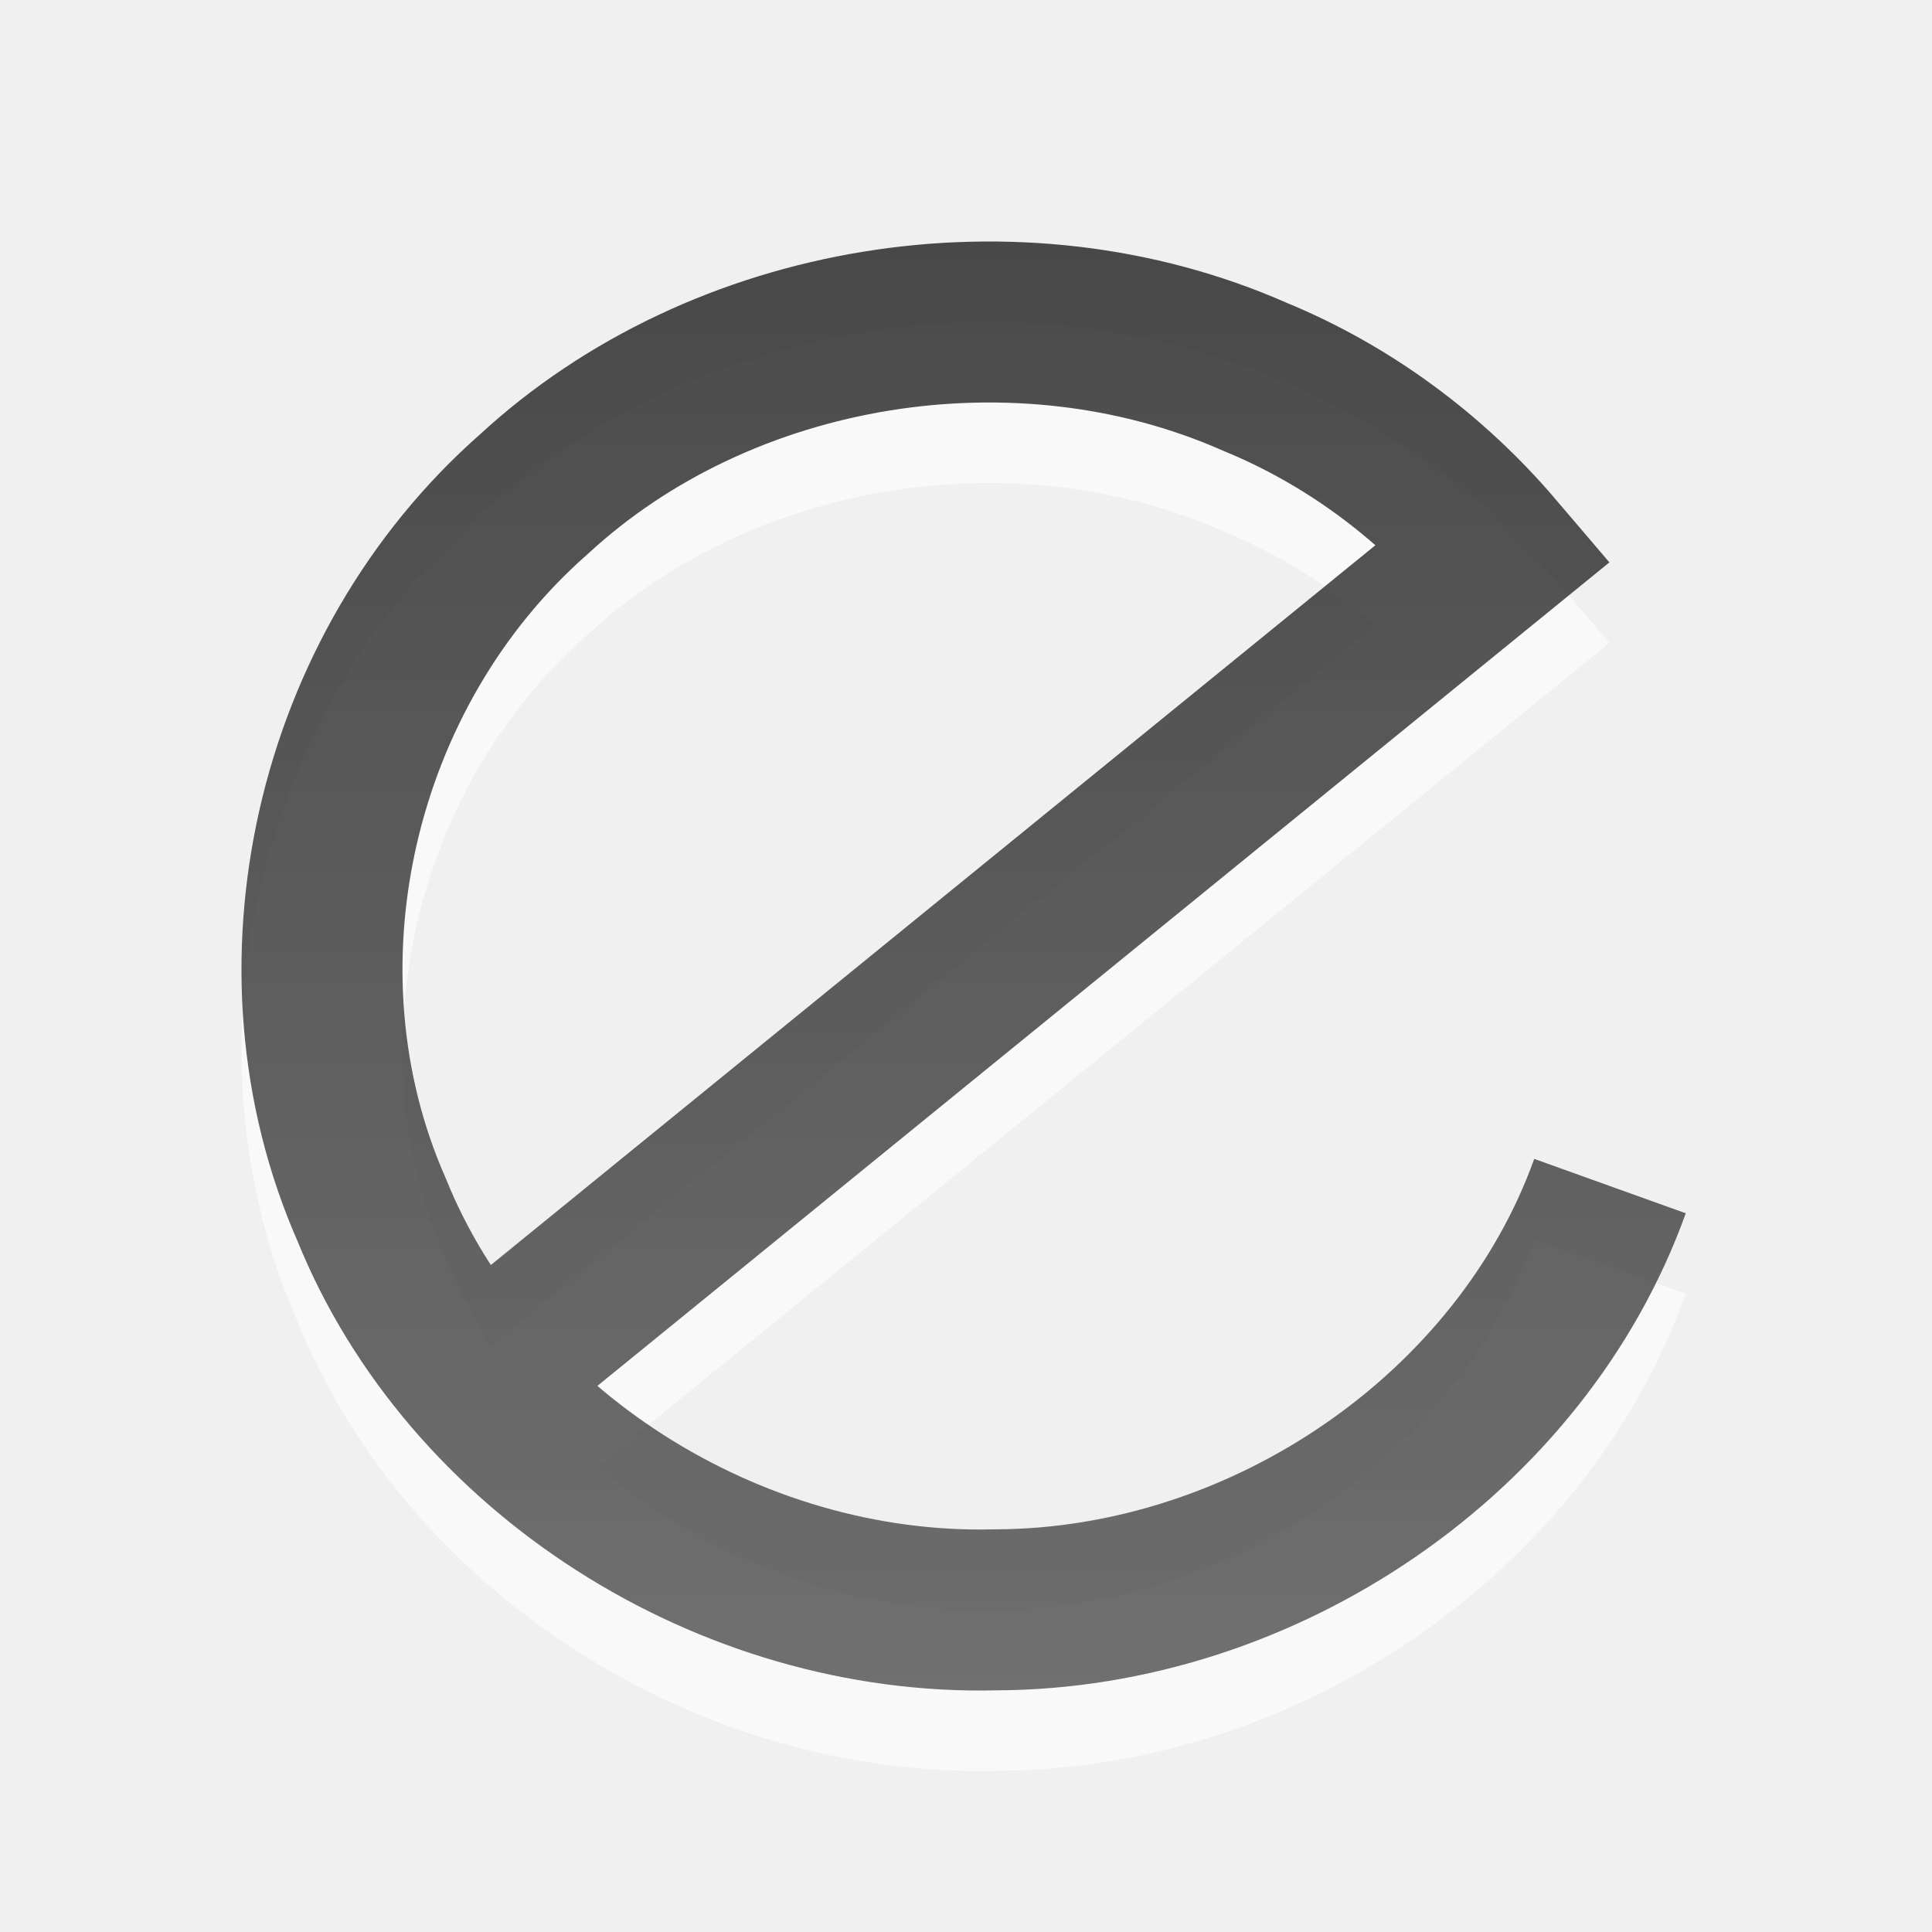
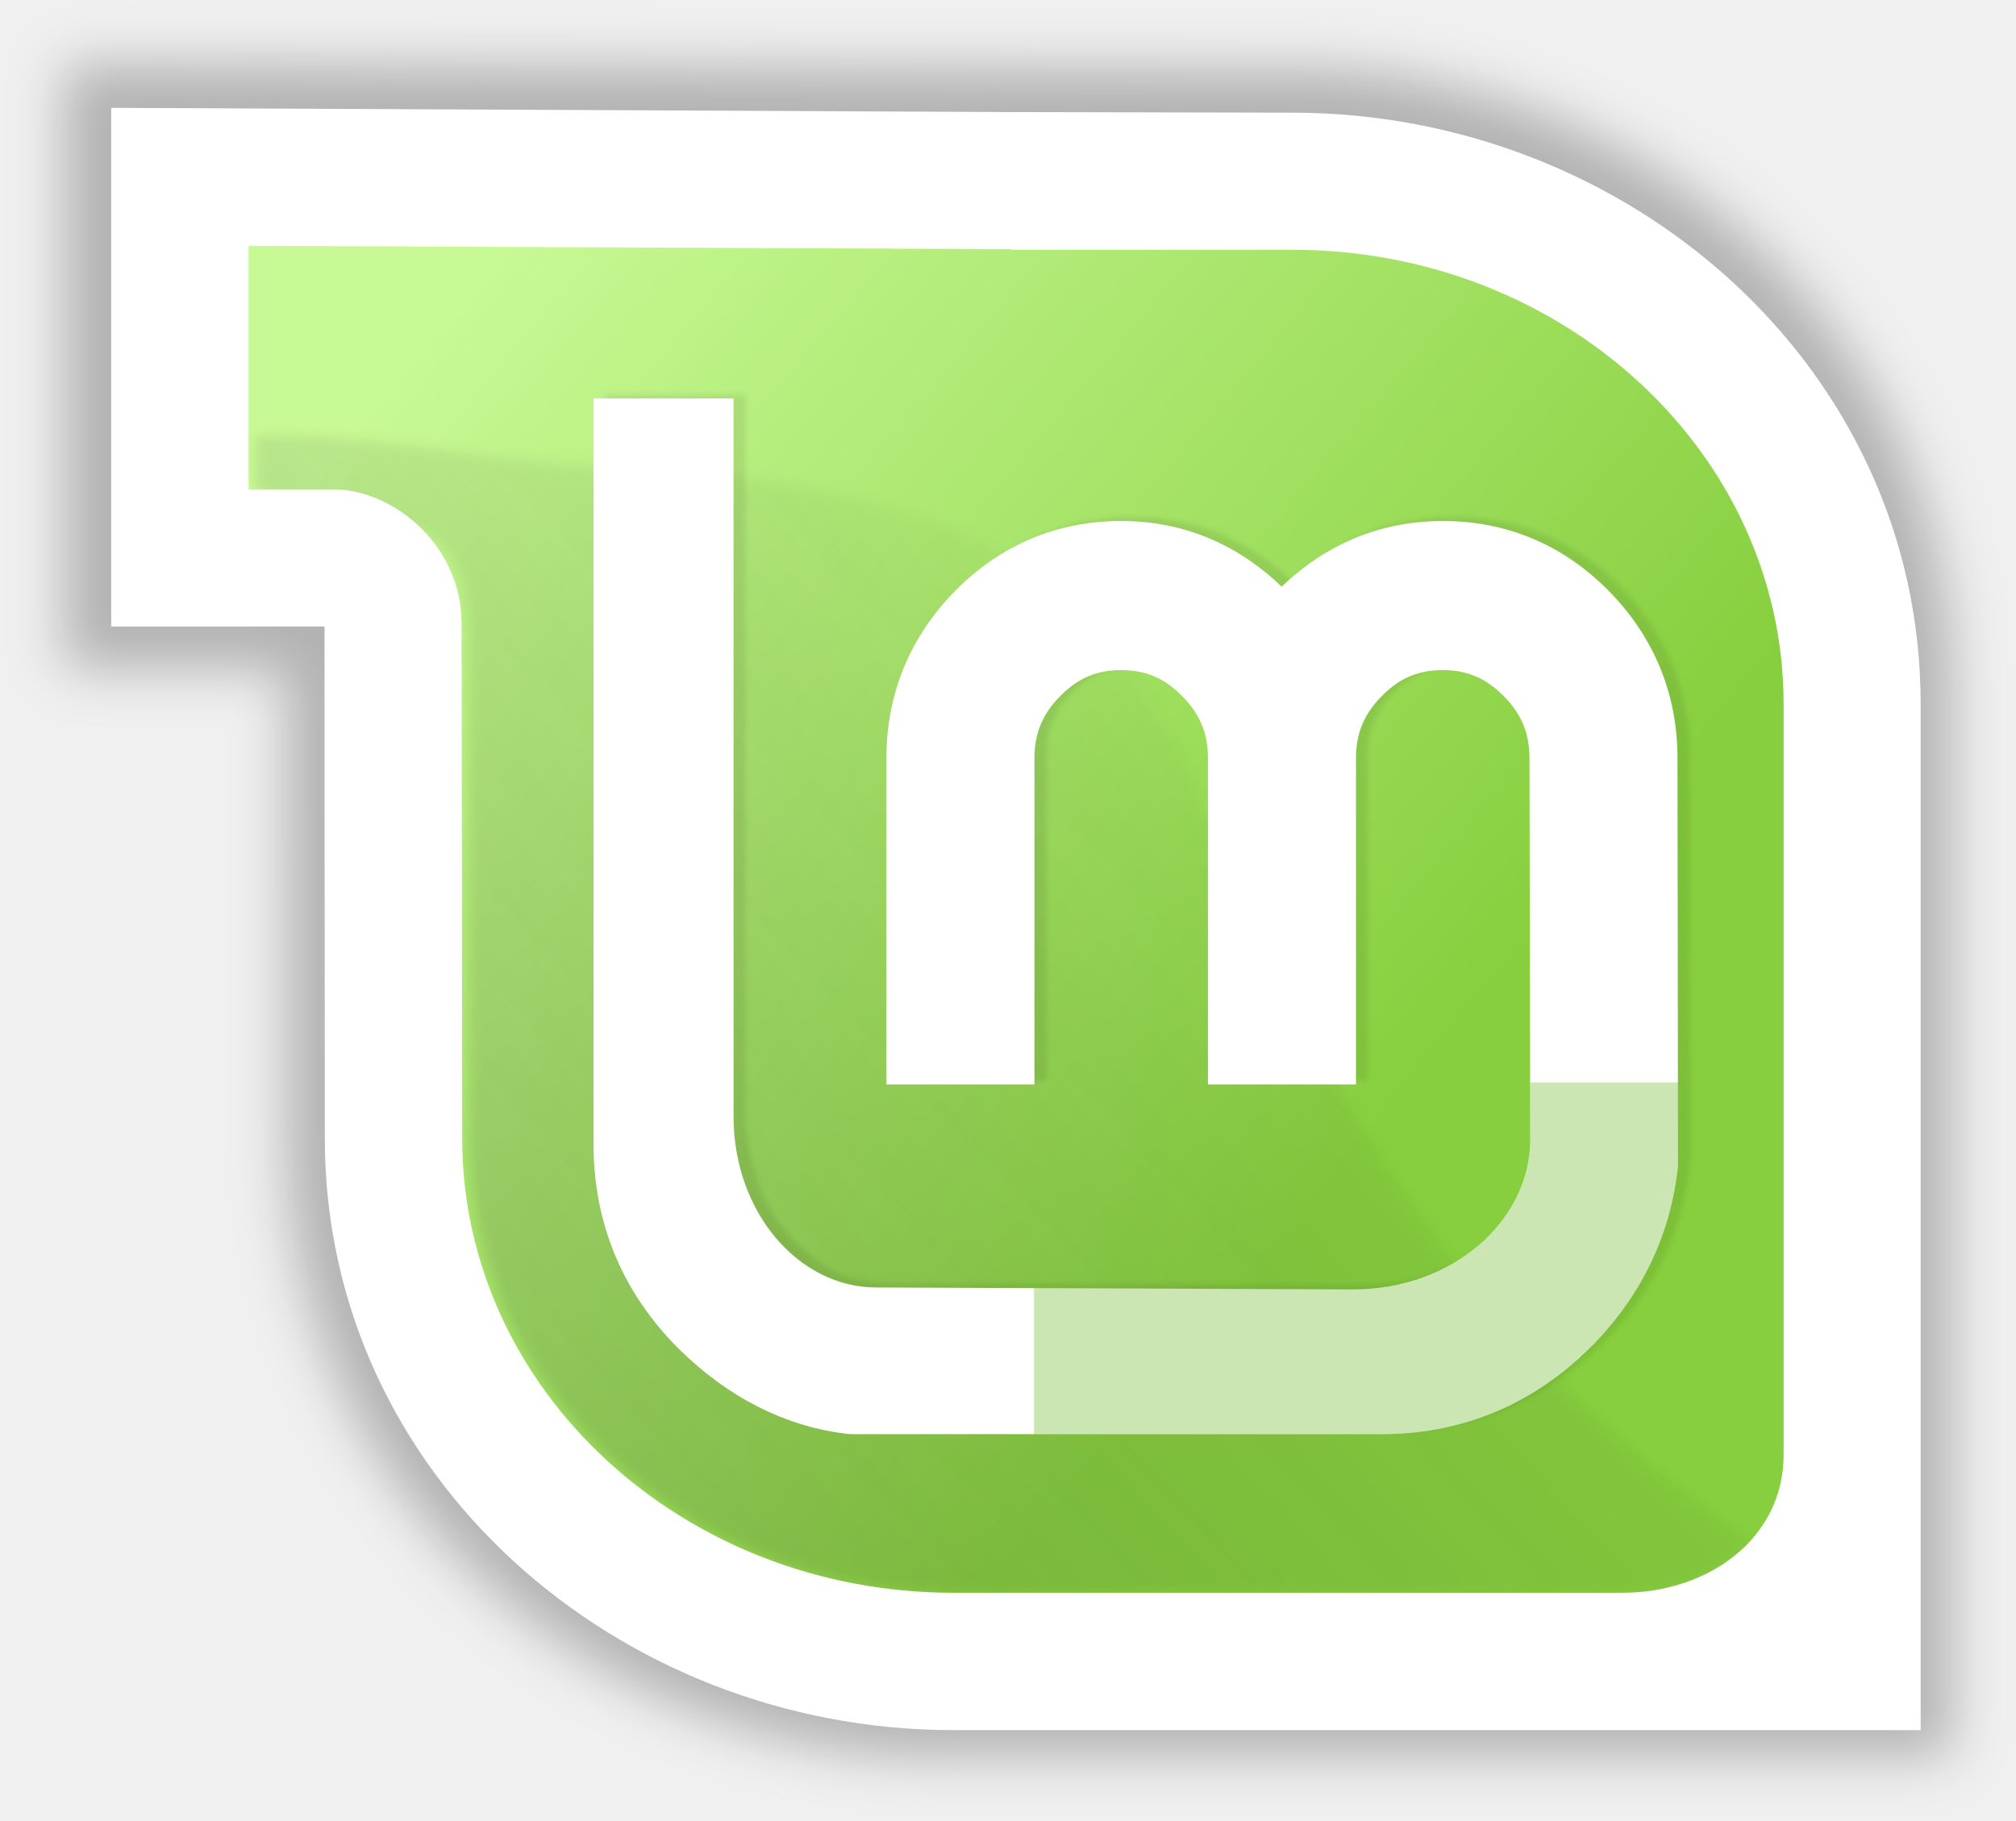
- <svg xmlns="http://www.w3.org/2000/svg" xmlns:xlink="http://www.w3.org/1999/xlink" width="24" height="24" id="svg3154" version="1.0">
-   <defs id="defs3156">
-     <linearGradient id="linearGradient3587">
-       <stop style="stop-color:#000000;stop-opacity:1;" offset="0" id="stop3589" />
-       <stop style="stop-color:#363636;stop-opacity:1;" offset="1" id="stop3591" />
+ <svg xmlns="http://www.w3.org/2000/svg" xmlns:xlink="http://www.w3.org/1999/xlink" width="24" height="21.675" id="svg2980" version="1.1">
+   <defs id="defs2982">
+     <filter color-interpolation-filters="sRGB" id="filter3546">
+       <feGaussianBlur stdDeviation="0.16" id="feGaussianBlur3548" />
+     </filter>
+     <linearGradient id="linearGradient3431">
+       <stop id="stop3433" offset="0" style="stop-color:#3d3d3d;stop-opacity:1;" />
+       <stop id="stop3435" offset="1" style="stop-color:#000000;stop-opacity:0.114;" />
    </linearGradient>
-     <linearGradient xlink:href="#linearGradient3587" id="linearGradient3593" x1="12" y1="3" x2="12" y2="21" gradientUnits="userSpaceOnUse" />
+     <filter color-interpolation-filters="sRGB" id="filter3291">
+       <feGaussianBlur stdDeviation="0.401" id="feGaussianBlur3293" />
+     </filter>
+     <linearGradient id="linearGradient3312">
+       <stop style="stop-color:#c7f994;stop-opacity:1;" offset="0" id="stop3314" />
+       <stop style="stop-color:#87cf3e;stop-opacity:1;" offset="1" id="stop3316" />
+     </linearGradient>
+     <filter color-interpolation-filters="sRGB" id="filter3573">
+       <feGaussianBlur stdDeviation="1.628" id="feGaussianBlur3575" />
+     </filter>
+     <linearGradient xlink:href="#linearGradient3312" id="linearGradient3048" gradientUnits="userSpaceOnUse" gradientTransform="matrix(2.708549,0,0,2.708549,543.0843,-420.2664)" x1="61.429" y1="362.143" x2="116.429" y2="408.571" />
+     <linearGradient xlink:href="#linearGradient3431" id="linearGradient3050" gradientUnits="userSpaceOnUse" gradientTransform="translate(0,80)" spreadMethod="pad" x1="70.492" y1="416.389" x2="113.642" y2="375.88" />
  </defs>
-   <g id="layer1">
-     <path style="fill:none;fill-opacity:1;fill-rule:nonzero;stroke:#ffffff;stroke-width:2;stroke-linecap:butt;stroke-linejoin:miter;marker:none;marker-start:none;marker-mid:none;marker-end:none;stroke-miterlimit:4;stroke-dasharray:none;stroke-dashoffset:0;stroke-opacity:1;visibility:visible;display:inline;overflow:visible;enable-background:accumulate;opacity:0.6" d="M 20,15.734 C 18.9,18.799 15.708,20.99 12.364,20.998 C 9.054,21.08 5.826,19.023 4.616,16.026 C 3.299,13.035 4.149,9.322 6.631,7.14 C 8.97,4.979 12.653,4.383 15.59,5.681 C 16.748,6.157 17.768,6.917 18.568,7.856 L 6.015,18.071" id="path3205" />
-     <path style="fill:none;fill-opacity:1;fill-rule:nonzero;stroke:url(#linearGradient3593);stroke-width:2;stroke-linecap:butt;stroke-linejoin:miter;marker:none;marker-start:none;marker-mid:none;marker-end:none;stroke-miterlimit:4;stroke-dasharray:none;stroke-dashoffset:0;stroke-opacity:1;visibility:visible;display:inline;overflow:visible;enable-background:accumulate;opacity:0.7" d="M 20,14.734 C 18.9,17.799 15.708,19.99 12.364,19.998 C 9.054,20.08 5.826,18.023 4.616,15.026 C 3.299,12.035 4.149,8.322 6.631,6.14 C 8.97,3.979 12.653,3.383 15.59,4.681 C 16.748,5.157 17.768,5.917 18.568,6.856 L 6.015,17.071" id="path2386" />
+   <g id="layer1" transform="translate(-1.696757,-804.3845)">
+     <g id="g3039" transform="matrix(0.07580391,0,0,0.07580391,-47.59612,766.6364)">
+       <path transform="matrix(2.588589,0,0,2.588589,-60.55663,-548.8159)" id="path3543" d="m 331.79,510.933 c -21.29,0 -39.766,-16.14 -39.766,-37.411 l -0.019,-21.992 0,-6.586 -13.498,0 0,-36.651 56.92,0.268 17.806,0.038 c 21.309,0 39.766,16.121 39.766,37.411 l 0,64.923 -61.209,0 0,0 0,0 z" style="opacity:0.26;color:#000000;fill:#000000;fill-opacity:1;fill-rule:evenodd;stroke:none;stroke-width:1;marker:none;visibility:visible;display:inline;overflow:visible;filter:url(#filter3573);enable-background:accumulate" />
+       <path id="path2576" d="m 936.423,730.131 c 0,-36.536 0,-122.725 0,-122.725 0,-41.001 -35.956,-74.237 -80.321,-74.237 l -46.046,0 0,-0.099 -124.537,-0.544 0,44.778 c 0,0 10.169,0 19.117,0 13.344,0 15.702,9.212 15.702,21.962 l 0.099,79.163 c 0,41.001 35.956,74.237 80.271,74.237 l 109.413,0 c 14.027,0 26.301,-8.883 26.301,-22.535 z" style="fill:url(#linearGradient3048);fill-opacity:1;fill-rule:evenodd;display:inline" />
+       <path transform="matrix(2.602414,0,0,2.602414,553.5815,-562.0902)" id="path3419" d="m 142.938,500.531 c -10.752,-7.409 -18.367,-15.92 -24.781,-27.188 -12.644,-23.358 -9.688,-34.953 -41,-37.688 -9.036,0 -15.051,-2 -24.562,-2 l 0,3.312 c 10e-7,10e-6 3.759,1.907 7.062,1.907 4.927,1e-5 5.781,3.418 5.781,8.125 l 0.031,29.155 c -3e-6,15.138 13.295,27.406 29.656,27.406 l 40.375,0 c 2.964,0 5.626,-1.168 7.438,-3.031 z" style="opacity:0.175;fill:url(#linearGradient3050);fill-opacity:1;fill-rule:nonzero;display:inline;filter:url(#filter3291)" />
+       <path transform="matrix(2.602414,0,0,2.602414,553.5815,-562.0902)" id="path2620" d="m 105.518,438.54 c -3.837,0 -7.246,1.424 -9.985,4.191 -2.738,2.765 -4.175,6.218 -4.175,10.114 l 0,19.695 8.933,0 0,-19.695 c 0,-1.493 0.487,-2.661 1.554,-3.738 1.07,-1.081 2.203,-1.57 3.674,-1.57 1.502,0 2.618,0.487 3.69,1.57 1.066,1.077 1.554,2.245 1.554,3.738 l 0,19.695 8.933,0 0,-19.695 c 0,-1.493 0.487,-2.661 1.554,-3.738 1.072,-1.083 2.188,-1.57 3.69,-1.57 1.471,0 2.604,0.489 3.674,1.57 1.066,1.077 1.554,2.245 1.554,3.738 l 0.049,23.012 c 0,4.909 -4.675,9.046 -10.681,9.046 l -28.806,-0.113 c -4.635,0 -8.593,-4.511 -8.593,-10.309 l 0,-43.335 -8.447,0 0,45.002 c 0,4.775 1.747,8.962 5.146,12.348 2.905,2.868 6.399,4.564 10.325,4.984 l 0,0.162 32.074,0 c 4.929,0 9.259,-1.833 12.752,-5.389 l 0.016,0 c 2.971,-3.052 4.708,-6.71 5.13,-10.826 l -0.032,-24.582 c 0,-3.896 -1.437,-7.349 -4.175,-10.114 -2.739,-2.767 -6.148,-4.191 -9.985,-4.191 -3.766,0 -7.061,1.4 -9.726,3.965 -2.657,-2.56 -5.929,-3.965 -9.694,-3.965 z" style="color:#000000;fill:#000000;fill-opacity:0.08;fill-rule:evenodd;stroke:none;stroke-width:4.767;marker:none;visibility:visible;display:inline;overflow:visible;filter:url(#filter3546);enable-background:accumulate" />
+       <path id="path4130" d="m 826.328,579.783 c -9.985,0 -18.856,3.707 -25.985,10.908 -7.125,7.197 -10.866,16.182 -10.866,26.321 l 0,51.254 23.247,0 0,-51.254 c 0,-3.886 1.268,-6.925 4.043,-9.728 2.784,-2.812 5.732,-4.085 9.56,-4.085 3.908,0 6.812,1.267 9.602,4.085 2.775,2.803 4.043,5.842 4.043,9.728 l 0,51.254 23.247,0 0,-51.254 c 0,-3.886 1.268,-6.925 4.043,-9.728 2.79,-2.818 5.694,-4.085 9.602,-4.085 3.828,0 6.776,1.273 9.56,4.085 2.775,2.803 4.043,5.842 4.043,9.728 l 0.126,59.887 c 0,12.775 -12.166,23.542 -27.796,23.542 l -74.964,-0.295 c -12.061,0 -22.363,-11.74 -22.363,-26.827 l 0,-112.776 -21.984,0 0,117.114 c 0,12.426 4.547,23.322 13.392,32.134 7.561,7.463 16.653,12.3 26.869,13.393 l 83.471,-2e-4 c 12.827,0 24.095,-4.769 33.186,-14.024 l 0.042,0 c 7.732,-7.944 12.252,-17.462 13.35,-28.174 l -0.084,-63.972 c 0,-10.14 -3.741,-19.124 -10.866,-26.321 -7.128,-7.201 -16,-10.908 -25.985,-10.908 -9.801,0 -18.377,3.644 -25.311,10.318 -6.914,-6.663 -15.43,-10.318 -25.227,-10.318 z" style="color:#000000;fill:#ffffff;fill-opacity:1;fill-rule:evenodd;stroke:none;stroke-width:1;marker:none;visibility:visible;display:inline;overflow:visible;enable-background:accumulate" />
+       <path id="path4132" d="m 812.657,700.224 0,22.959 54.605,0 c 12.827,0 24.029,-4.784 33.12,-14.039 l 0.078,0 c 7.732,-7.944 12.242,-17.443 13.341,-28.156 l 0,-13.031 -23.192,0 0,8.92 c 0,12.775 -12.138,23.502 -27.768,23.502 l -50.184,-0.155 z" style="opacity:0.3;color:#000000;fill:#52a800;fill-opacity:1;fill-rule:evenodd;stroke:none;stroke-width:1;marker:none;visibility:visible;display:inline;overflow:visible;enable-background:accumulate" />
+       <path d="m 799.982,769.661 c -52.843,0 -98.7,-40.06 -98.7,-92.855 l -0.047,-64.105 0,-16.347 -33.502,0 0,-81.45 141.278,0.665 44.194,0.095 c 52.89,0 98.7,40.012 98.7,92.855 l 0,161.142 -151.923,0 0,0 0,0 z m 130.396,-43.226 c 0,-35.104 0,-117.916 0,-117.916 0,-39.394 -34.547,-71.328 -77.173,-71.328 l -44.242,0 0,-0.095 -119.657,-0.523 0,38.254 c 0,0 4.806,0 13.404,0 9.1,0 20.05,8.552 20.05,21.101 l 0.095,80.83 c 0,39.394 34.547,71.328 77.126,71.328 l 105.126,0 c 13.477,0 25.27,-8.535 25.27,-21.652 z" style="color:#000000;fill:#ffffff;fill-opacity:1;fill-rule:evenodd;stroke:none;stroke-width:1;marker:none;visibility:visible;display:inline;overflow:visible;enable-background:accumulate" id="path6141" />
+     </g>
  </g>
</svg>
